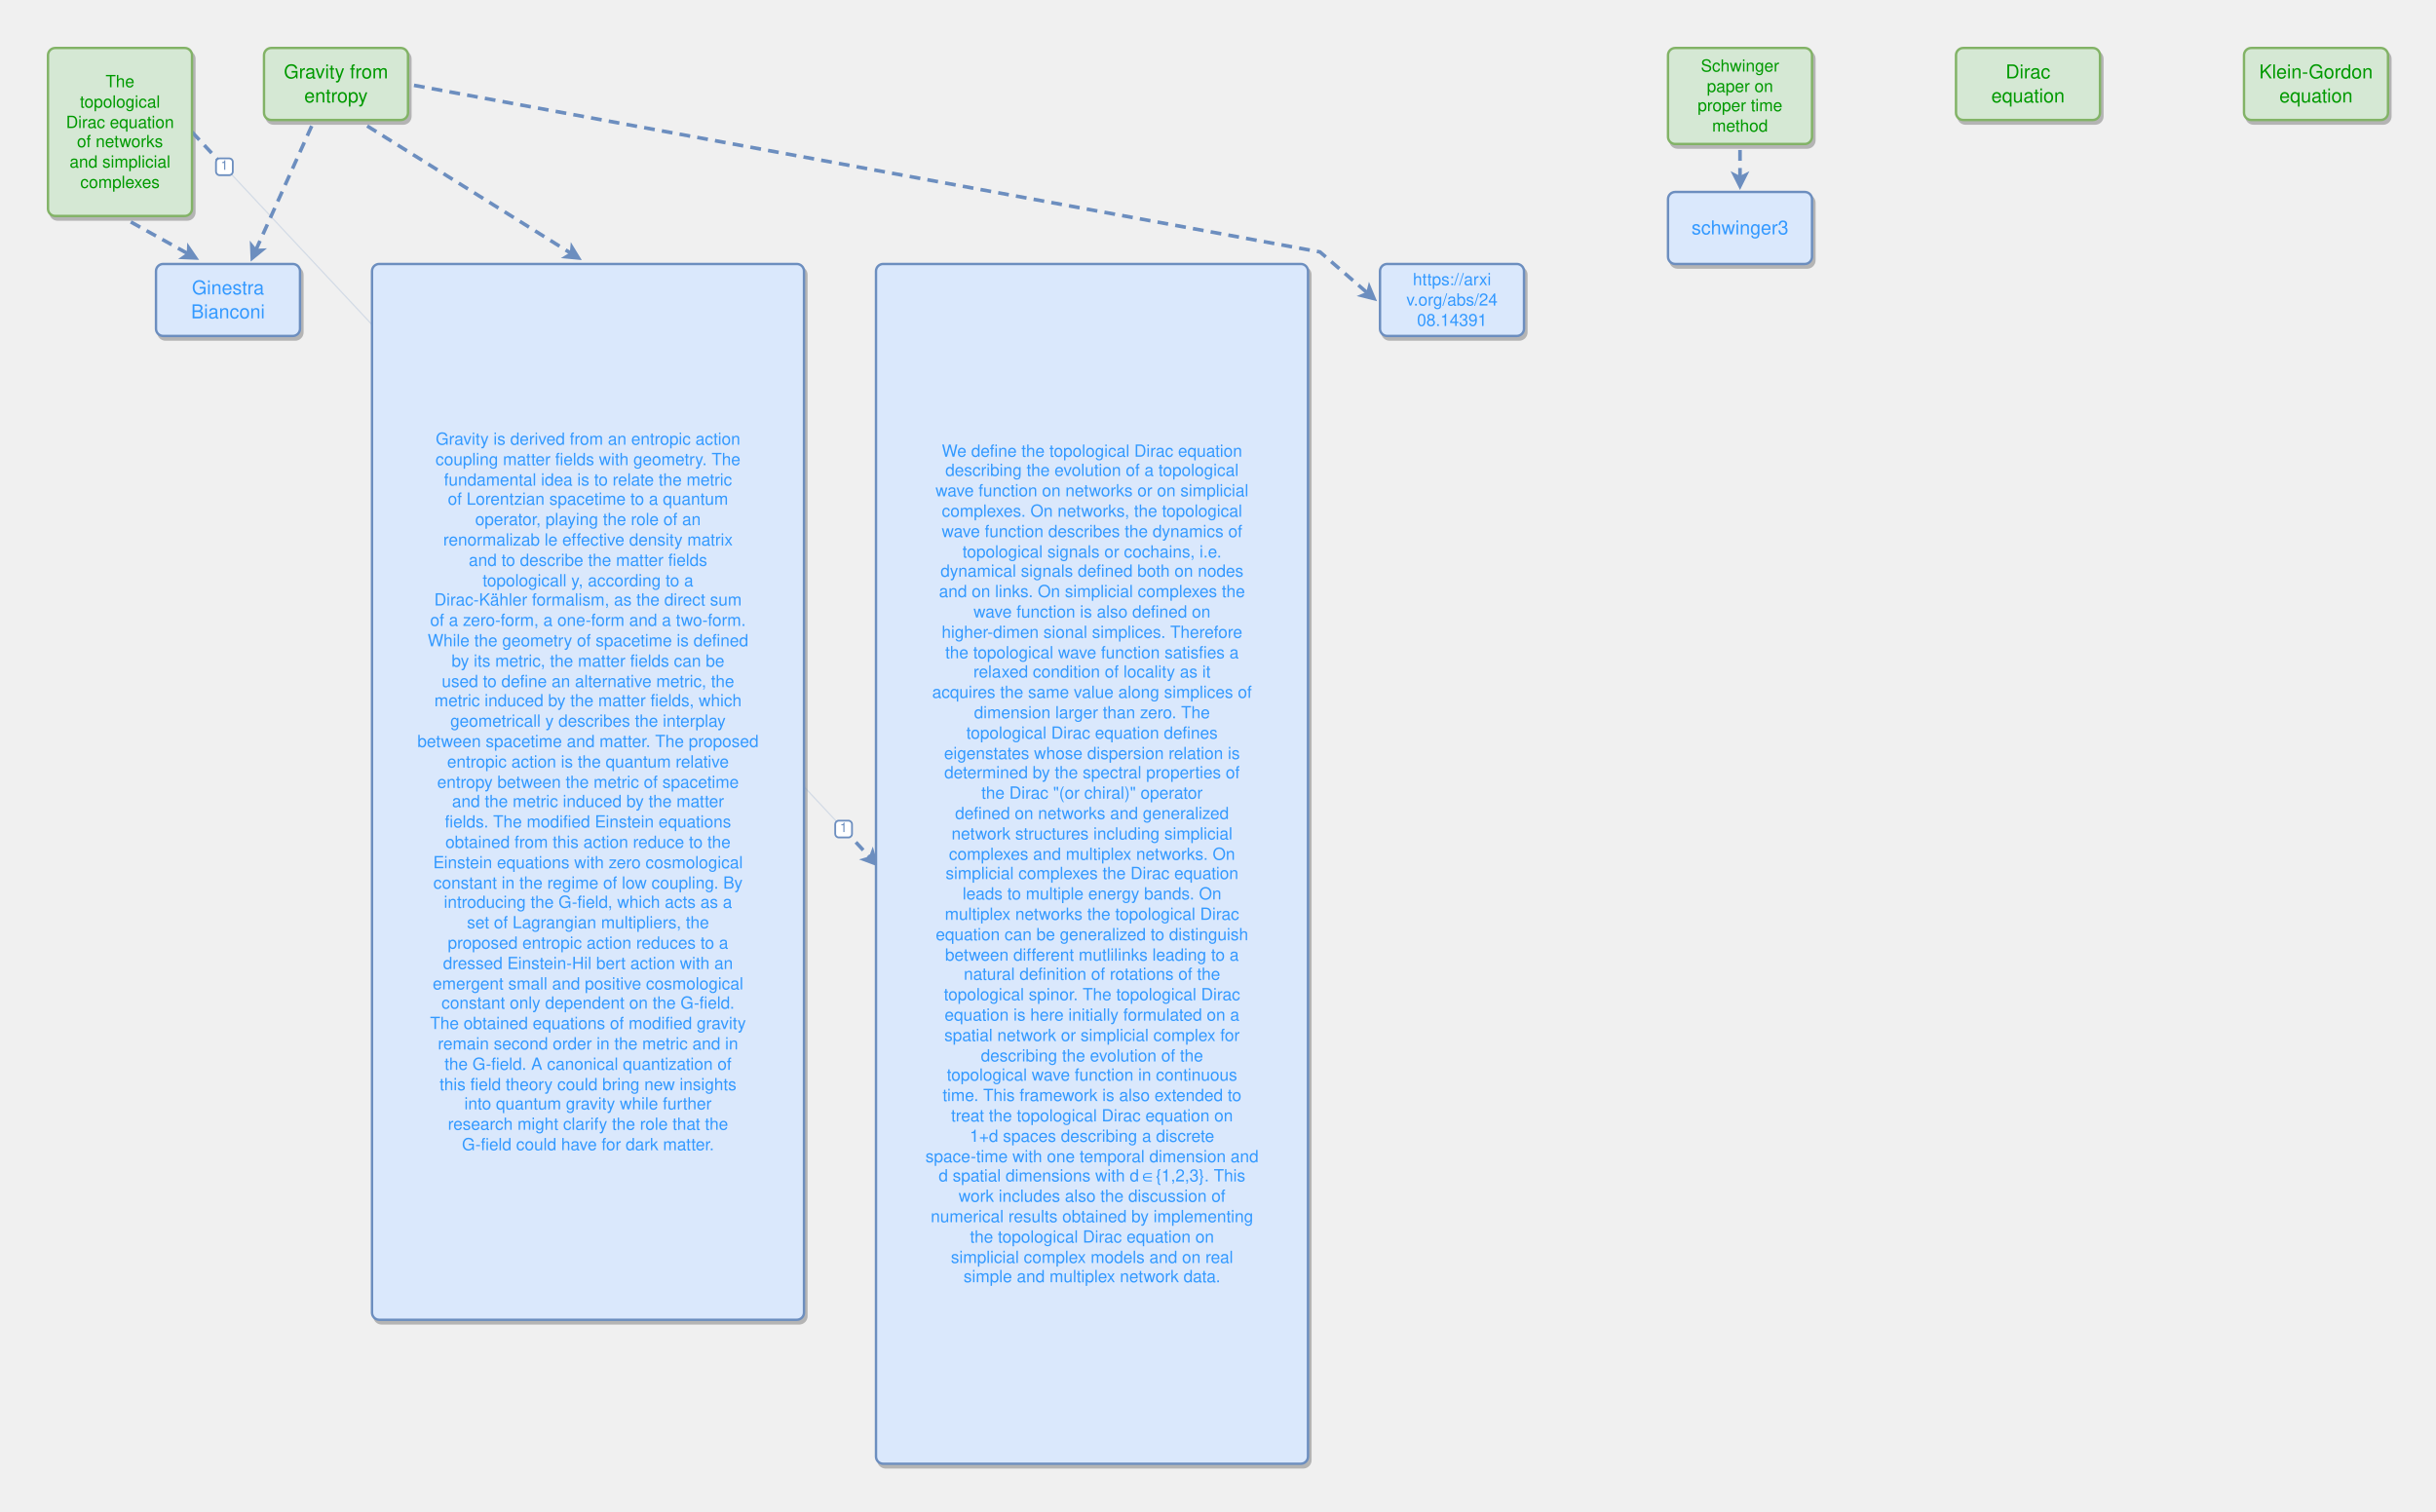
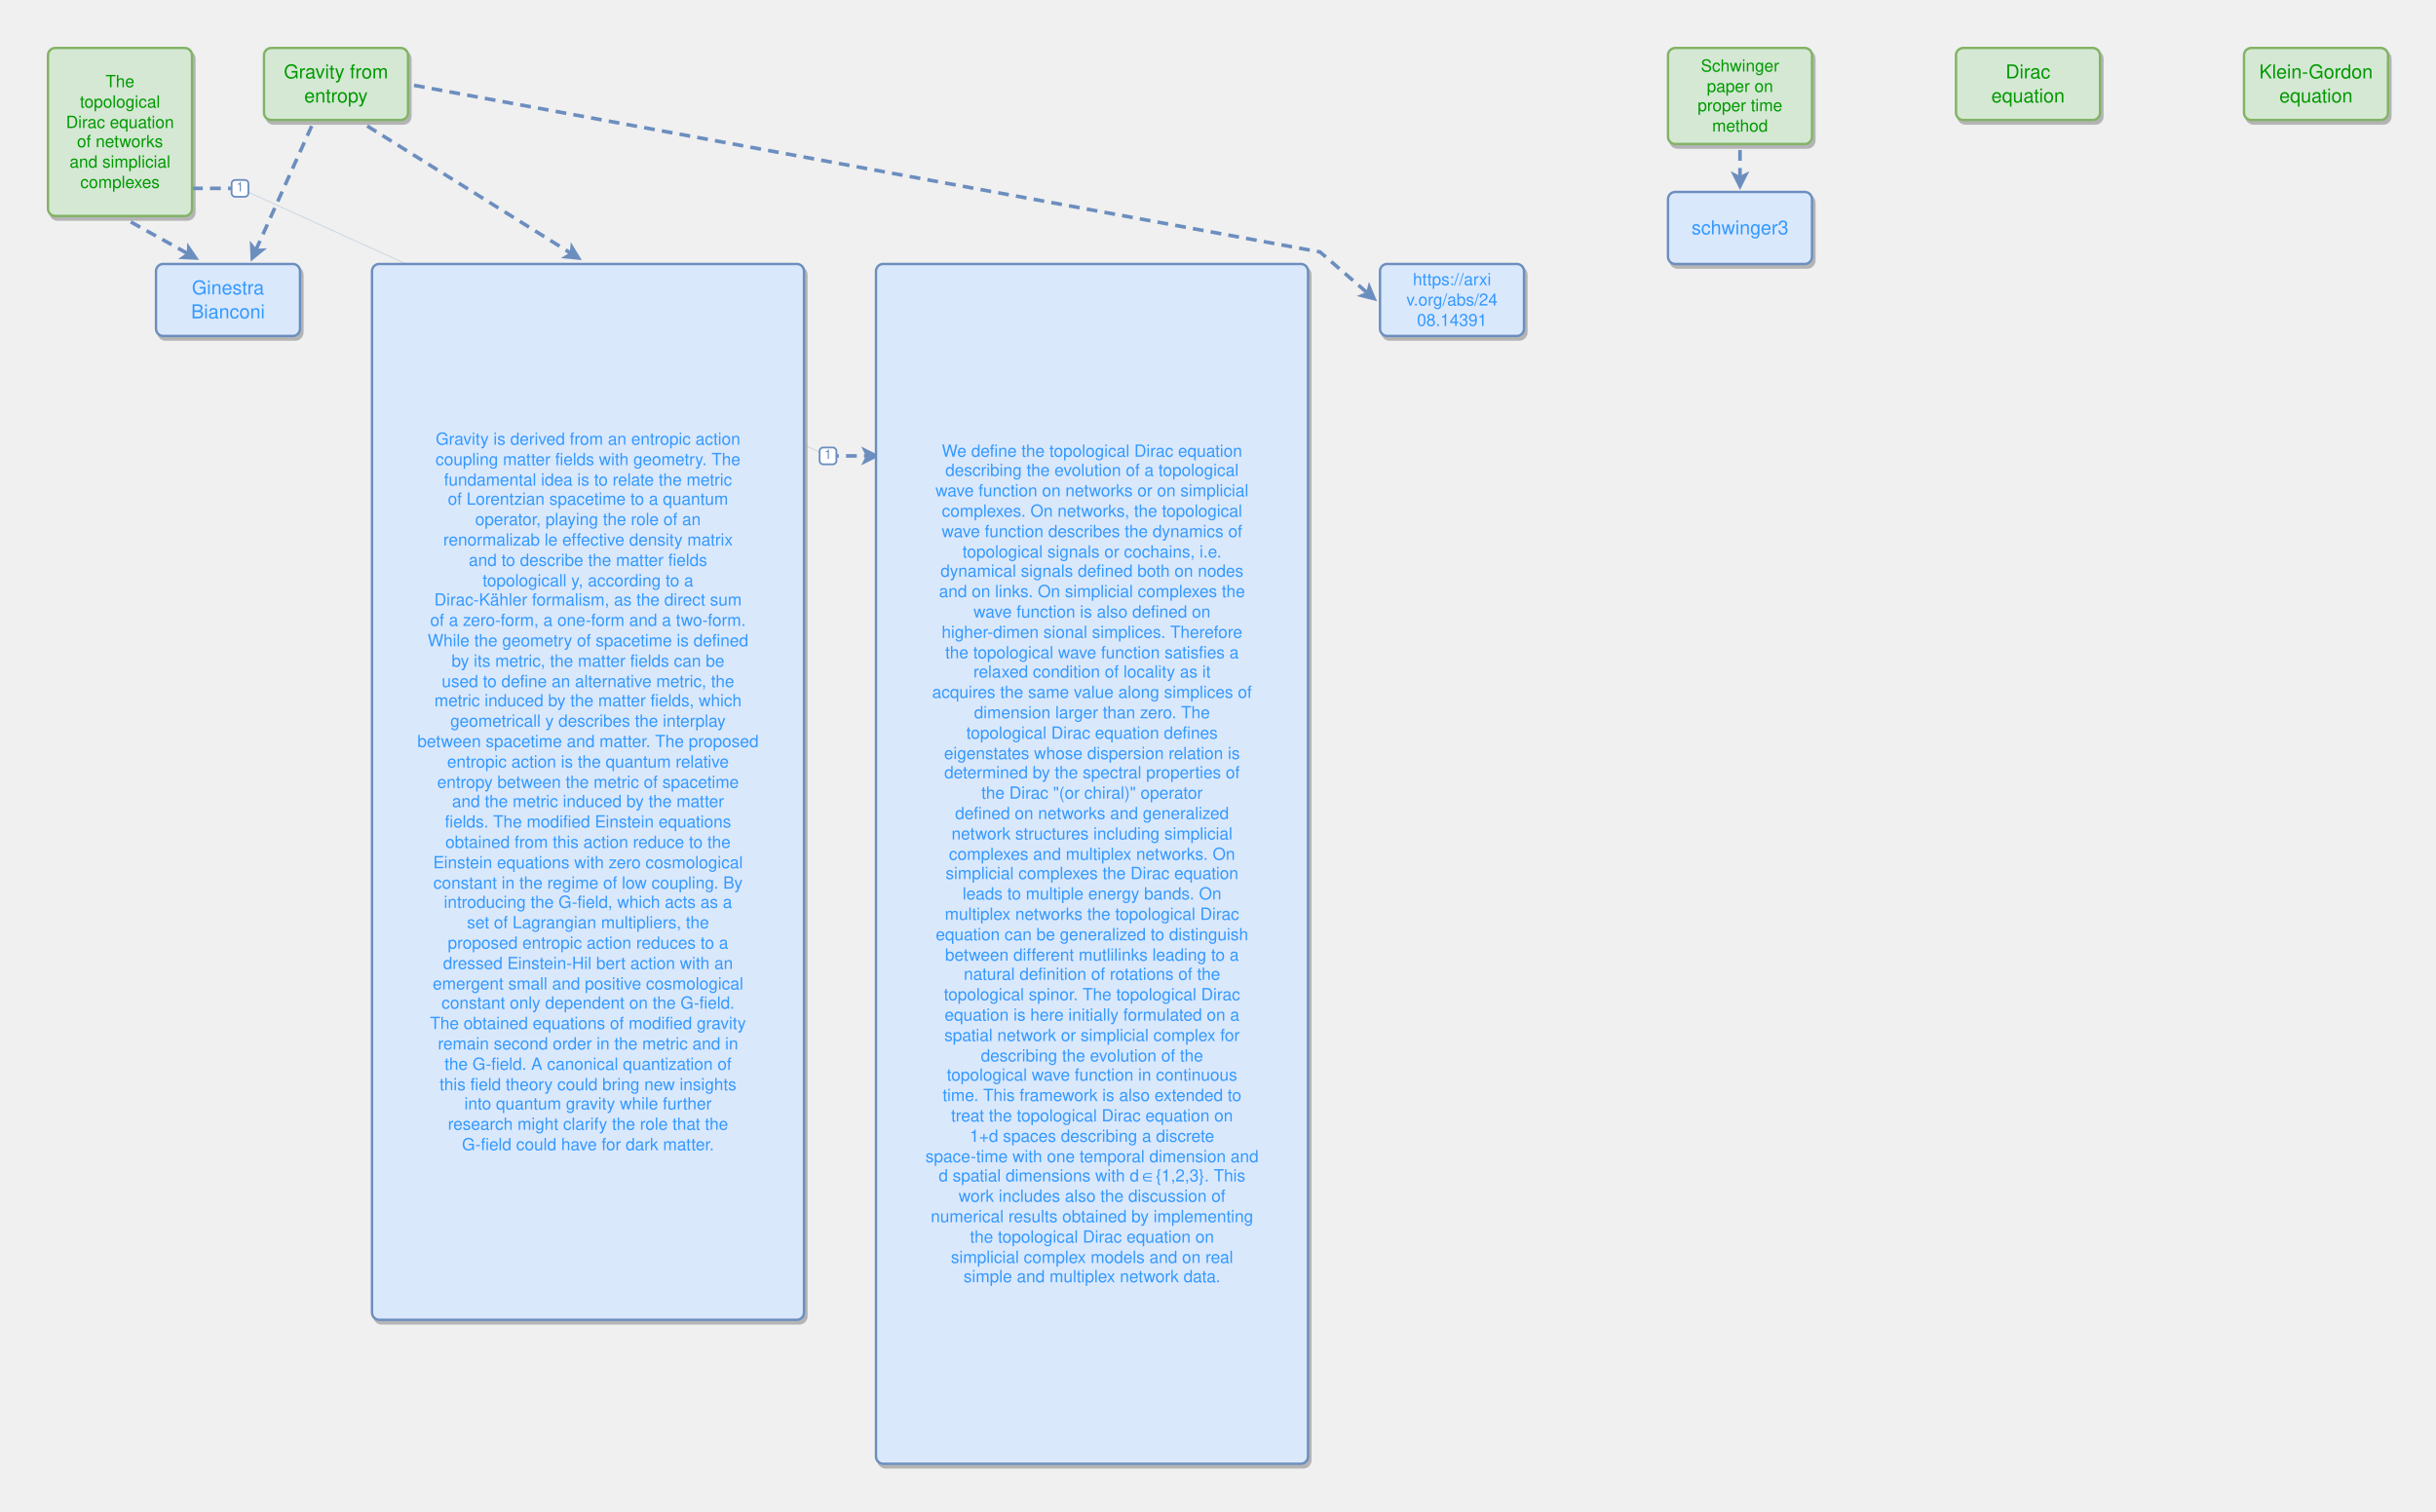
<svg xmlns="http://www.w3.org/2000/svg" width="2030" height="1260" viewBox="0 0 2030 1260">
  <defs>
  </defs>
  <g id="container-shells">
  </g>
  <g id="node-shadows">
    <rect x="1630" y="40" width="120" height="60" rx="6" ry="6" fill="#000000" stroke="#000000" stroke-width="2" opacity="0.25" transform="translate(2,3)" />
    <rect x="1390" y="160" width="120" height="60" rx="6" ry="6" fill="#000000" stroke="#000000" stroke-width="2" opacity="0.25" transform="translate(2,3)" />
    <rect x="130" y="220" width="120" height="60" rx="6" ry="6" fill="#000000" stroke="#000000" stroke-width="2" opacity="0.25" transform="translate(2,3)" />
    <rect x="220" y="40" width="120" height="60" rx="6" ry="6" fill="#000000" stroke="#000000" stroke-width="2" opacity="0.25" transform="translate(2,3)" />
    <rect x="310" y="220" width="360" height="880" rx="6" ry="6" fill="#000000" stroke="#000000" stroke-width="2" opacity="0.25" transform="translate(2,3)" />
    <rect x="1870" y="40" width="120" height="60" rx="6" ry="6" fill="#000000" stroke="#000000" stroke-width="2" opacity="0.25" transform="translate(2,3)" />
    <rect x="1390" y="40" width="120" height="80" rx="6" ry="6" fill="#000000" stroke="#000000" stroke-width="2" opacity="0.25" transform="translate(2,3)" />
    <rect x="40" y="40" width="120" height="140" rx="6" ry="6" fill="#000000" stroke="#000000" stroke-width="2" opacity="0.25" transform="translate(2,3)" />
    <rect x="730" y="220" width="360" height="1000" rx="6" ry="6" fill="#000000" stroke="#000000" stroke-width="2" opacity="0.25" transform="translate(2,3)" />
    <rect x="1150" y="220" width="120" height="60" rx="6" ry="6" fill="#000000" stroke="#000000" stroke-width="2" opacity="0.25" transform="translate(2,3)" />
  </g>
  <g id="edges">
    <g class="edge" data-edge-idx="0" data-edge-base="expresses" data-edge-from="3" data-edge-to="2">
      <line x1="259.75" y1="105.00" x2="213.02" y2="208.84" stroke="#6c8ebf" stroke-width="3" stroke-dasharray="9 6" />
      <path d="M 210.25 215.00 L 209.84 204.95 L 213.02 208.84 L 218.05 208.64 Z" fill="#6c8ebf" stroke="#6c8ebf" stroke-width="3" stroke-miterlimit="10" />
      <text x="236" y="156" text-anchor="middle" dominant-baseline="middle" font-family="Helvetica,Inter,Segoe UI,Arial" font-size="11" paint-order="stroke" stroke="#ffffff" stroke-width="3" stroke-linejoin="round" fill="#6c8ebf">
      </text>
    </g>
    <g class="edge" data-edge-idx="1" data-edge-base="expresses" data-edge-from="3" data-edge-to="4">
      <line x1="306.00" y1="105.00" x2="476.28" y2="211.42" stroke="#6c8ebf" stroke-width="3" stroke-dasharray="9 6" />
      <path d="M 482.00 215.00 L 471.98 214.05 L 476.28 211.42 L 476.75 206.41 Z" fill="#6c8ebf" stroke="#6c8ebf" stroke-width="3" stroke-miterlimit="10" />
      <text x="391" y="158" text-anchor="middle" dominant-baseline="middle" font-family="Helvetica,Inter,Segoe UI,Arial" font-size="11" paint-order="stroke" stroke="#ffffff" stroke-width="3" stroke-linejoin="round" fill="#6c8ebf">
      </text>
    </g>
    <g class="edge" data-edge-idx="2" data-edge-base="expresses" data-edge-from="3" data-edge-to="9">
      <polyline points="345.00,71.11 1100,210 1139.89,244.48" fill="none" stroke="#6c8ebf" stroke-width="3" stroke-dasharray="9 6" />
      <path d="M 1145.00 248.89 L 1135.25 246.41 L 1139.89 244.48 L 1141.13 239.60 Z" fill="#6c8ebf" stroke="#6c8ebf" stroke-width="3" stroke-miterlimit="10" />
      <text x="722" y="140" text-anchor="middle" dominant-baseline="middle" font-family="Helvetica,Inter,Segoe UI,Arial" font-size="11" paint-order="stroke" stroke="#ffffff" stroke-width="3" stroke-linejoin="round" fill="#6c8ebf">
      </text>
    </g>
    <g class="edge" data-edge-idx="3" data-edge-base="expresses" data-edge-from="6" data-edge-to="10">
      <line x1="1450.00" y1="125.00" x2="1450.00" y2="148.25" stroke="#6c8ebf" stroke-width="3" stroke-dasharray="9 6" />
      <path d="M 1450.00 155.00 L 1445.50 146.00 L 1450.00 148.25 L 1454.50 146.00 Z" fill="#6c8ebf" stroke="#6c8ebf" stroke-width="3" stroke-miterlimit="10" />
      <text x="1450" y="136" text-anchor="middle" dominant-baseline="middle" font-family="Helvetica,Inter,Segoe UI,Arial" font-size="11" paint-order="stroke" stroke="#ffffff" stroke-width="3" stroke-linejoin="round" fill="#6c8ebf">
      </text>
    </g>
    <g class="edge" data-edge-idx="4" data-edge-base="expresses" data-edge-from="7" data-edge-to="2">
      <line x1="109.00" y1="185.00" x2="157.10" y2="211.72" stroke="#6c8ebf" stroke-width="3" stroke-dasharray="9 6" />
      <path d="M 163.00 215.00 L 152.95 214.56 L 157.10 211.72 L 157.32 206.70 Z" fill="#6c8ebf" stroke="#6c8ebf" stroke-width="3" stroke-miterlimit="10" />
      <text x="133" y="198" text-anchor="middle" dominant-baseline="middle" font-family="Helvetica,Inter,Segoe UI,Arial" font-size="11" paint-order="stroke" stroke="#ffffff" stroke-width="3" stroke-linejoin="round" fill="#6c8ebf">
      </text>
    </g>
    <g class="edge" data-edge-idx="5" data-edge-base="expresses" data-edge-from="7" data-edge-to="8">
-       <line class="edge-ghost" x1="187.00" y1="139.00" x2="703.00" y2="691.00" stroke="#6c8ebf" stroke-width="1" stroke-opacity="0.22" />
+       <line class="edge-ghost" x1="200.00" y1="157.00" x2="690.00" y2="380.00" stroke="#6c8ebf" stroke-width="1" stroke-opacity="0.22" />
      <g class="edge-full" opacity="0">
-         <line x1="187.00" y1="139.00" x2="703.00" y2="691.00" stroke="#6c8ebf" stroke-width="3" stroke-dasharray="9 6" />
-         <text x="445" y="415" text-anchor="middle" dominant-baseline="middle" font-family="Helvetica,Inter,Segoe UI,Arial" font-size="11" paint-order="stroke" stroke="#ffffff" stroke-width="3" stroke-linejoin="round" fill="#6c8ebf">
+         <line x1="200.00" y1="157.00" x2="690.00" y2="380.00" stroke="#6c8ebf" stroke-width="3" stroke-dasharray="9 6" />
+         <text x="445" y="268" text-anchor="middle" dominant-baseline="middle" font-family="Helvetica,Inter,Segoe UI,Arial" font-size="11" paint-order="stroke" stroke="#ffffff" stroke-width="3" stroke-linejoin="round" fill="#6c8ebf">
      </text>
      </g>
      <g class="edge-stub" data-stub-end="source">
-         <line x1="160.00" y1="110.00" x2="187.00" y2="139.00" stroke="#6c8ebf" stroke-width="3" stroke-dasharray="9 6" />
+         <line x1="160.00" y1="157.00" x2="200.00" y2="157.00" stroke="#6c8ebf" stroke-width="3" stroke-dasharray="9 6" />
        <g class="edge-badge">
-           <rect x="180.00" y="132.00" width="14.00" height="14.00" rx="3" fill="#ffffff" stroke="#6c8ebf" stroke-width="1.5" />
-           <text x="187.00" y="139.00" text-anchor="middle" dominant-baseline="central" font-size="11" font-family="Helvetica,Arial,sans-serif" fill="#6c8ebf">1</text>
+           <rect x="193.00" y="150.00" width="14.00" height="14.00" rx="3" fill="#ffffff" stroke="#6c8ebf" stroke-width="1.5" />
+           <text x="200.00" y="157.00" text-anchor="middle" dominant-baseline="central" font-size="11" font-family="Helvetica,Arial,sans-serif" fill="#6c8ebf">1</text>
        </g>
      </g>
      <g class="edge-stub" data-stub-end="target">
-         <line x1="703.00" y1="691.00" x2="725.40" y2="715.06" stroke="#6c8ebf" stroke-width="3" stroke-dasharray="9 6" />
-         <path d="M 730.00 720.00 L 720.57 716.48 L 725.40 715.06 L 727.16 710.35 Z" fill="#6c8ebf" stroke="#6c8ebf" stroke-width="3" stroke-miterlimit="10" />
+         <line x1="690.00" y1="380.00" x2="723.25" y2="380.00" stroke="#6c8ebf" stroke-width="3" stroke-dasharray="9 6" />
+         <path d="M 730.00 380.00 L 721.00 384.50 L 723.25 380.00 L 721.00 375.50 Z" fill="#6c8ebf" stroke="#6c8ebf" stroke-width="3" stroke-miterlimit="10" />
        <g class="edge-badge">
-           <rect x="696.00" y="684.00" width="14.00" height="14.00" rx="3" fill="#ffffff" stroke="#6c8ebf" stroke-width="1.5" />
-           <text x="703.00" y="691.00" text-anchor="middle" dominant-baseline="central" font-size="11" font-family="Helvetica,Arial,sans-serif" fill="#6c8ebf">1</text>
+           <rect x="683.00" y="373.00" width="14.00" height="14.00" rx="3" fill="#ffffff" stroke="#6c8ebf" stroke-width="1.5" />
+           <text x="690.00" y="380.00" text-anchor="middle" dominant-baseline="central" font-size="11" font-family="Helvetica,Arial,sans-serif" fill="#6c8ebf">1</text>
        </g>
      </g>
    </g>
  </g>
  <g id="nodes">
    <rect x="1630" y="40" width="120" height="60" rx="6" ry="6" fill="#d5e8d4" stroke="#82b366" stroke-width="2" />
    <text x="1690" y="60" text-anchor="middle" dominant-baseline="middle" font-family="Helvetica,Inter,Segoe UI,Arial" font-size="16" font-weight="normal" fill="#009900">Dirac</text>
    <text x="1690" y="80" text-anchor="middle" dominant-baseline="middle" font-family="Helvetica,Inter,Segoe UI,Arial" font-size="16" font-weight="normal" fill="#009900">equation</text>
    <rect x="1390" y="160" width="120" height="60" rx="6" ry="6" fill="#dae8fc" stroke="#6c8ebf" stroke-width="2" />
    <text x="1450" y="190" text-anchor="middle" dominant-baseline="middle" font-family="Helvetica,Inter,Segoe UI,Arial" font-size="16" font-weight="normal" fill="#3399ff">schwinger3</text>
    <rect x="130" y="220" width="120" height="60" rx="6" ry="6" fill="#dae8fc" stroke="#6c8ebf" stroke-width="2" />
    <text x="190" y="240" text-anchor="middle" dominant-baseline="middle" font-family="Helvetica,Inter,Segoe UI,Arial" font-size="16" font-weight="normal" fill="#3399ff">Ginestra</text>
    <text x="190" y="260" text-anchor="middle" dominant-baseline="middle" font-family="Helvetica,Inter,Segoe UI,Arial" font-size="16" font-weight="normal" fill="#3399ff">Bianconi</text>
    <g>
      <rect x="220" y="40" width="120" height="60" rx="6" ry="6" fill="#d5e8d4" stroke="#82b366" stroke-width="2" />
      <text x="280" y="60" text-anchor="middle" dominant-baseline="middle" font-family="Helvetica,Inter,Segoe UI,Arial" font-size="16" font-weight="normal" fill="#009900">Gravity from</text>
      <text x="280" y="80" text-anchor="middle" dominant-baseline="middle" font-family="Helvetica,Inter,Segoe UI,Arial" font-size="16" font-weight="normal" fill="#009900">entropy</text>
    </g>
    <rect x="310" y="220" width="360" height="880" rx="6" ry="6" fill="#dae8fc" stroke="#6c8ebf" stroke-width="2" />
    <text x="490" y="366" text-anchor="middle" dominant-baseline="middle" font-family="Helvetica,Inter,Segoe UI,Arial" font-size="14" font-weight="normal" fill="#3399ff">Gravity is derived from an entropic action</text>
    <text x="490" y="383" text-anchor="middle" dominant-baseline="middle" font-family="Helvetica,Inter,Segoe UI,Arial" font-size="14" font-weight="normal" fill="#3399ff">coupling matter fields with geometry. The</text>
    <text x="490" y="400" text-anchor="middle" dominant-baseline="middle" font-family="Helvetica,Inter,Segoe UI,Arial" font-size="14" font-weight="normal" fill="#3399ff">fundamental idea is to relate the metric</text>
    <text x="490" y="416" text-anchor="middle" dominant-baseline="middle" font-family="Helvetica,Inter,Segoe UI,Arial" font-size="14" font-weight="normal" fill="#3399ff">of Lorentzian spacetime to a quantum</text>
    <text x="490" y="433" text-anchor="middle" dominant-baseline="middle" font-family="Helvetica,Inter,Segoe UI,Arial" font-size="14" font-weight="normal" fill="#3399ff">operator, playing the role of an</text>
    <text x="490" y="450" text-anchor="middle" dominant-baseline="middle" font-family="Helvetica,Inter,Segoe UI,Arial" font-size="14" font-weight="normal" fill="#3399ff">renormalizab le effective density matrix</text>
    <text x="490" y="467" text-anchor="middle" dominant-baseline="middle" font-family="Helvetica,Inter,Segoe UI,Arial" font-size="14" font-weight="normal" fill="#3399ff">and to describe the matter fields</text>
    <text x="490" y="484" text-anchor="middle" dominant-baseline="middle" font-family="Helvetica,Inter,Segoe UI,Arial" font-size="14" font-weight="normal" fill="#3399ff">topologicall y, according to a</text>
    <text x="490" y="500" text-anchor="middle" dominant-baseline="middle" font-family="Helvetica,Inter,Segoe UI,Arial" font-size="14" font-weight="normal" fill="#3399ff">Dirac-Kähler formalism, as the direct sum</text>
    <text x="490" y="517" text-anchor="middle" dominant-baseline="middle" font-family="Helvetica,Inter,Segoe UI,Arial" font-size="14" font-weight="normal" fill="#3399ff">of a zero-form, a one-form and a two-form.</text>
    <text x="490" y="534" text-anchor="middle" dominant-baseline="middle" font-family="Helvetica,Inter,Segoe UI,Arial" font-size="14" font-weight="normal" fill="#3399ff">While the geometry of spacetime is defined</text>
    <text x="490" y="551" text-anchor="middle" dominant-baseline="middle" font-family="Helvetica,Inter,Segoe UI,Arial" font-size="14" font-weight="normal" fill="#3399ff">by its metric, the matter fields can be</text>
    <text x="490" y="568" text-anchor="middle" dominant-baseline="middle" font-family="Helvetica,Inter,Segoe UI,Arial" font-size="14" font-weight="normal" fill="#3399ff">used to define an alternative metric, the</text>
    <text x="490" y="584" text-anchor="middle" dominant-baseline="middle" font-family="Helvetica,Inter,Segoe UI,Arial" font-size="14" font-weight="normal" fill="#3399ff">metric induced by the matter fields, which</text>
    <text x="490" y="601" text-anchor="middle" dominant-baseline="middle" font-family="Helvetica,Inter,Segoe UI,Arial" font-size="14" font-weight="normal" fill="#3399ff">geometricall y describes the interplay</text>
    <text x="490" y="618" text-anchor="middle" dominant-baseline="middle" font-family="Helvetica,Inter,Segoe UI,Arial" font-size="14" font-weight="normal" fill="#3399ff">between spacetime and matter. The proposed</text>
    <text x="490" y="635" text-anchor="middle" dominant-baseline="middle" font-family="Helvetica,Inter,Segoe UI,Arial" font-size="14" font-weight="normal" fill="#3399ff">entropic action is the quantum relative</text>
    <text x="490" y="652" text-anchor="middle" dominant-baseline="middle" font-family="Helvetica,Inter,Segoe UI,Arial" font-size="14" font-weight="normal" fill="#3399ff">entropy between the metric of spacetime</text>
    <text x="490" y="668" text-anchor="middle" dominant-baseline="middle" font-family="Helvetica,Inter,Segoe UI,Arial" font-size="14" font-weight="normal" fill="#3399ff">and the metric induced by the matter</text>
    <text x="490" y="685" text-anchor="middle" dominant-baseline="middle" font-family="Helvetica,Inter,Segoe UI,Arial" font-size="14" font-weight="normal" fill="#3399ff">fields. The modified Einstein equations</text>
    <text x="490" y="702" text-anchor="middle" dominant-baseline="middle" font-family="Helvetica,Inter,Segoe UI,Arial" font-size="14" font-weight="normal" fill="#3399ff">obtained from this action reduce to the</text>
    <text x="490" y="719" text-anchor="middle" dominant-baseline="middle" font-family="Helvetica,Inter,Segoe UI,Arial" font-size="14" font-weight="normal" fill="#3399ff">Einstein equations with zero cosmological</text>
    <text x="490" y="736" text-anchor="middle" dominant-baseline="middle" font-family="Helvetica,Inter,Segoe UI,Arial" font-size="14" font-weight="normal" fill="#3399ff">constant in the regime of low coupling. By</text>
    <text x="490" y="752" text-anchor="middle" dominant-baseline="middle" font-family="Helvetica,Inter,Segoe UI,Arial" font-size="14" font-weight="normal" fill="#3399ff">introducing the G-field, which acts as a</text>
    <text x="490" y="769" text-anchor="middle" dominant-baseline="middle" font-family="Helvetica,Inter,Segoe UI,Arial" font-size="14" font-weight="normal" fill="#3399ff">set of Lagrangian multipliers, the</text>
    <text x="490" y="786" text-anchor="middle" dominant-baseline="middle" font-family="Helvetica,Inter,Segoe UI,Arial" font-size="14" font-weight="normal" fill="#3399ff">proposed entropic action reduces to a</text>
    <text x="490" y="803" text-anchor="middle" dominant-baseline="middle" font-family="Helvetica,Inter,Segoe UI,Arial" font-size="14" font-weight="normal" fill="#3399ff">dressed Einstein-Hil bert action with an</text>
    <text x="490" y="820" text-anchor="middle" dominant-baseline="middle" font-family="Helvetica,Inter,Segoe UI,Arial" font-size="14" font-weight="normal" fill="#3399ff">emergent small and positive cosmological</text>
    <text x="490" y="836" text-anchor="middle" dominant-baseline="middle" font-family="Helvetica,Inter,Segoe UI,Arial" font-size="14" font-weight="normal" fill="#3399ff">constant only dependent on the G-field.</text>
    <text x="490" y="853" text-anchor="middle" dominant-baseline="middle" font-family="Helvetica,Inter,Segoe UI,Arial" font-size="14" font-weight="normal" fill="#3399ff">The obtained equations of modified gravity</text>
    <text x="490" y="870" text-anchor="middle" dominant-baseline="middle" font-family="Helvetica,Inter,Segoe UI,Arial" font-size="14" font-weight="normal" fill="#3399ff">remain second order in the metric and in</text>
    <text x="490" y="887" text-anchor="middle" dominant-baseline="middle" font-family="Helvetica,Inter,Segoe UI,Arial" font-size="14" font-weight="normal" fill="#3399ff">the G-field. A canonical quantization of</text>
    <text x="490" y="904" text-anchor="middle" dominant-baseline="middle" font-family="Helvetica,Inter,Segoe UI,Arial" font-size="14" font-weight="normal" fill="#3399ff">this field theory could bring new insights</text>
    <text x="490" y="920" text-anchor="middle" dominant-baseline="middle" font-family="Helvetica,Inter,Segoe UI,Arial" font-size="14" font-weight="normal" fill="#3399ff">into quantum gravity while further</text>
    <text x="490" y="937" text-anchor="middle" dominant-baseline="middle" font-family="Helvetica,Inter,Segoe UI,Arial" font-size="14" font-weight="normal" fill="#3399ff">research might clarify the role that the</text>
    <text x="490" y="954" text-anchor="middle" dominant-baseline="middle" font-family="Helvetica,Inter,Segoe UI,Arial" font-size="14" font-weight="normal" fill="#3399ff">G-field could have for dark matter.</text>
    <rect x="1870" y="40" width="120" height="60" rx="6" ry="6" fill="#d5e8d4" stroke="#82b366" stroke-width="2" />
    <text x="1930" y="60" text-anchor="middle" dominant-baseline="middle" font-family="Helvetica,Inter,Segoe UI,Arial" font-size="16" font-weight="normal" fill="#009900">Klein-Gordon</text>
    <text x="1930" y="80" text-anchor="middle" dominant-baseline="middle" font-family="Helvetica,Inter,Segoe UI,Arial" font-size="16" font-weight="normal" fill="#009900">equation</text>
    <g>
      <rect x="1390" y="40" width="120" height="80" rx="6" ry="6" fill="#d5e8d4" stroke="#82b366" stroke-width="2" />
      <text x="1450" y="55" text-anchor="middle" dominant-baseline="middle" font-family="Helvetica,Inter,Segoe UI,Arial" font-size="14" font-weight="normal" fill="#009900">Schwinger</text>
      <text x="1450" y="72" text-anchor="middle" dominant-baseline="middle" font-family="Helvetica,Inter,Segoe UI,Arial" font-size="14" font-weight="normal" fill="#009900">paper on</text>
      <text x="1450" y="88" text-anchor="middle" dominant-baseline="middle" font-family="Helvetica,Inter,Segoe UI,Arial" font-size="14" font-weight="normal" fill="#009900">proper time</text>
      <text x="1450" y="105" text-anchor="middle" dominant-baseline="middle" font-family="Helvetica,Inter,Segoe UI,Arial" font-size="14" font-weight="normal" fill="#009900">method</text>
    </g>
    <g>
      <rect x="40" y="40" width="120" height="140" rx="6" ry="6" fill="#d5e8d4" stroke="#82b366" stroke-width="2" />
      <text x="100" y="68" text-anchor="middle" dominant-baseline="middle" font-family="Helvetica,Inter,Segoe UI,Arial" font-size="14" font-weight="normal" fill="#009900">The</text>
      <text x="100" y="85" text-anchor="middle" dominant-baseline="middle" font-family="Helvetica,Inter,Segoe UI,Arial" font-size="14" font-weight="normal" fill="#009900">topological</text>
      <text x="100" y="102" text-anchor="middle" dominant-baseline="middle" font-family="Helvetica,Inter,Segoe UI,Arial" font-size="14" font-weight="normal" fill="#009900">Dirac equation</text>
      <text x="100" y="118" text-anchor="middle" dominant-baseline="middle" font-family="Helvetica,Inter,Segoe UI,Arial" font-size="14" font-weight="normal" fill="#009900">of networks</text>
      <text x="100" y="135" text-anchor="middle" dominant-baseline="middle" font-family="Helvetica,Inter,Segoe UI,Arial" font-size="14" font-weight="normal" fill="#009900">and simplicial</text>
      <text x="100" y="152" text-anchor="middle" dominant-baseline="middle" font-family="Helvetica,Inter,Segoe UI,Arial" font-size="14" font-weight="normal" fill="#009900">complexes</text>
    </g>
    <rect x="730" y="220" width="360" height="1000" rx="6" ry="6" fill="#dae8fc" stroke="#6c8ebf" stroke-width="2" />
    <text x="910" y="376" text-anchor="middle" dominant-baseline="middle" font-family="Helvetica,Inter,Segoe UI,Arial" font-size="14" font-weight="normal" fill="#3399ff">We define the topological Dirac equation</text>
    <text x="910" y="392" text-anchor="middle" dominant-baseline="middle" font-family="Helvetica,Inter,Segoe UI,Arial" font-size="14" font-weight="normal" fill="#3399ff">describing the evolution of a topological</text>
    <text x="910" y="409" text-anchor="middle" dominant-baseline="middle" font-family="Helvetica,Inter,Segoe UI,Arial" font-size="14" font-weight="normal" fill="#3399ff">wave function on networks or on simplicial</text>
    <text x="910" y="426" text-anchor="middle" dominant-baseline="middle" font-family="Helvetica,Inter,Segoe UI,Arial" font-size="14" font-weight="normal" fill="#3399ff">complexes. On networks, the topological</text>
    <text x="910" y="443" text-anchor="middle" dominant-baseline="middle" font-family="Helvetica,Inter,Segoe UI,Arial" font-size="14" font-weight="normal" fill="#3399ff">wave function describes the dynamics of</text>
    <text x="910" y="460" text-anchor="middle" dominant-baseline="middle" font-family="Helvetica,Inter,Segoe UI,Arial" font-size="14" font-weight="normal" fill="#3399ff">topological signals or cochains, i.e.</text>
    <text x="910" y="476" text-anchor="middle" dominant-baseline="middle" font-family="Helvetica,Inter,Segoe UI,Arial" font-size="14" font-weight="normal" fill="#3399ff">dynamical signals defined both on nodes</text>
    <text x="910" y="493" text-anchor="middle" dominant-baseline="middle" font-family="Helvetica,Inter,Segoe UI,Arial" font-size="14" font-weight="normal" fill="#3399ff">and on links. On simplicial complexes the</text>
    <text x="910" y="510" text-anchor="middle" dominant-baseline="middle" font-family="Helvetica,Inter,Segoe UI,Arial" font-size="14" font-weight="normal" fill="#3399ff">wave function is also defined on</text>
    <text x="910" y="527" text-anchor="middle" dominant-baseline="middle" font-family="Helvetica,Inter,Segoe UI,Arial" font-size="14" font-weight="normal" fill="#3399ff">higher-dimen sional simplices. Therefore</text>
    <text x="910" y="544" text-anchor="middle" dominant-baseline="middle" font-family="Helvetica,Inter,Segoe UI,Arial" font-size="14" font-weight="normal" fill="#3399ff">the topological wave function satisfies a</text>
    <text x="910" y="560" text-anchor="middle" dominant-baseline="middle" font-family="Helvetica,Inter,Segoe UI,Arial" font-size="14" font-weight="normal" fill="#3399ff">relaxed condition of locality as it</text>
    <text x="910" y="577" text-anchor="middle" dominant-baseline="middle" font-family="Helvetica,Inter,Segoe UI,Arial" font-size="14" font-weight="normal" fill="#3399ff">acquires the same value along simplices of</text>
    <text x="910" y="594" text-anchor="middle" dominant-baseline="middle" font-family="Helvetica,Inter,Segoe UI,Arial" font-size="14" font-weight="normal" fill="#3399ff">dimension larger than zero. The</text>
    <text x="910" y="611" text-anchor="middle" dominant-baseline="middle" font-family="Helvetica,Inter,Segoe UI,Arial" font-size="14" font-weight="normal" fill="#3399ff">topological Dirac equation defines</text>
    <text x="910" y="628" text-anchor="middle" dominant-baseline="middle" font-family="Helvetica,Inter,Segoe UI,Arial" font-size="14" font-weight="normal" fill="#3399ff">eigenstates whose dispersion relation is</text>
    <text x="910" y="644" text-anchor="middle" dominant-baseline="middle" font-family="Helvetica,Inter,Segoe UI,Arial" font-size="14" font-weight="normal" fill="#3399ff">determined by the spectral properties of</text>
    <text x="910" y="661" text-anchor="middle" dominant-baseline="middle" font-family="Helvetica,Inter,Segoe UI,Arial" font-size="14" font-weight="normal" fill="#3399ff">the Dirac "(or chiral)" operator</text>
    <text x="910" y="678" text-anchor="middle" dominant-baseline="middle" font-family="Helvetica,Inter,Segoe UI,Arial" font-size="14" font-weight="normal" fill="#3399ff">defined on networks and generalized</text>
    <text x="910" y="695" text-anchor="middle" dominant-baseline="middle" font-family="Helvetica,Inter,Segoe UI,Arial" font-size="14" font-weight="normal" fill="#3399ff">network structures including simplicial</text>
    <text x="910" y="712" text-anchor="middle" dominant-baseline="middle" font-family="Helvetica,Inter,Segoe UI,Arial" font-size="14" font-weight="normal" fill="#3399ff">complexes and multiplex networks. On</text>
    <text x="910" y="728" text-anchor="middle" dominant-baseline="middle" font-family="Helvetica,Inter,Segoe UI,Arial" font-size="14" font-weight="normal" fill="#3399ff">simplicial complexes the Dirac equation</text>
    <text x="910" y="745" text-anchor="middle" dominant-baseline="middle" font-family="Helvetica,Inter,Segoe UI,Arial" font-size="14" font-weight="normal" fill="#3399ff">leads to multiple energy bands. On</text>
    <text x="910" y="762" text-anchor="middle" dominant-baseline="middle" font-family="Helvetica,Inter,Segoe UI,Arial" font-size="14" font-weight="normal" fill="#3399ff">multiplex networks the topological Dirac</text>
    <text x="910" y="779" text-anchor="middle" dominant-baseline="middle" font-family="Helvetica,Inter,Segoe UI,Arial" font-size="14" font-weight="normal" fill="#3399ff">equation can be generalized to distinguish</text>
    <text x="910" y="796" text-anchor="middle" dominant-baseline="middle" font-family="Helvetica,Inter,Segoe UI,Arial" font-size="14" font-weight="normal" fill="#3399ff">between different mutlilinks leading to a</text>
    <text x="910" y="812" text-anchor="middle" dominant-baseline="middle" font-family="Helvetica,Inter,Segoe UI,Arial" font-size="14" font-weight="normal" fill="#3399ff">natural definition of rotations of the</text>
    <text x="910" y="829" text-anchor="middle" dominant-baseline="middle" font-family="Helvetica,Inter,Segoe UI,Arial" font-size="14" font-weight="normal" fill="#3399ff">topological spinor. The topological Dirac</text>
    <text x="910" y="846" text-anchor="middle" dominant-baseline="middle" font-family="Helvetica,Inter,Segoe UI,Arial" font-size="14" font-weight="normal" fill="#3399ff">equation is here initially formulated on a</text>
    <text x="910" y="863" text-anchor="middle" dominant-baseline="middle" font-family="Helvetica,Inter,Segoe UI,Arial" font-size="14" font-weight="normal" fill="#3399ff">spatial network or simplicial complex for</text>
    <text x="910" y="880" text-anchor="middle" dominant-baseline="middle" font-family="Helvetica,Inter,Segoe UI,Arial" font-size="14" font-weight="normal" fill="#3399ff">describing the evolution of the</text>
    <text x="910" y="896" text-anchor="middle" dominant-baseline="middle" font-family="Helvetica,Inter,Segoe UI,Arial" font-size="14" font-weight="normal" fill="#3399ff">topological wave function in continuous</text>
    <text x="910" y="913" text-anchor="middle" dominant-baseline="middle" font-family="Helvetica,Inter,Segoe UI,Arial" font-size="14" font-weight="normal" fill="#3399ff">time. This framework is also extended to</text>
    <text x="910" y="930" text-anchor="middle" dominant-baseline="middle" font-family="Helvetica,Inter,Segoe UI,Arial" font-size="14" font-weight="normal" fill="#3399ff">treat the topological Dirac equation on</text>
    <text x="910" y="947" text-anchor="middle" dominant-baseline="middle" font-family="Helvetica,Inter,Segoe UI,Arial" font-size="14" font-weight="normal" fill="#3399ff">1+d spaces describing a discrete</text>
    <text x="910" y="964" text-anchor="middle" dominant-baseline="middle" font-family="Helvetica,Inter,Segoe UI,Arial" font-size="14" font-weight="normal" fill="#3399ff">space-time with one temporal dimension and</text>
    <text x="910" y="980" text-anchor="middle" dominant-baseline="middle" font-family="Helvetica,Inter,Segoe UI,Arial" font-size="14" font-weight="normal" fill="#3399ff">d spatial dimensions with d∈{1,2,3}. This</text>
    <text x="910" y="997" text-anchor="middle" dominant-baseline="middle" font-family="Helvetica,Inter,Segoe UI,Arial" font-size="14" font-weight="normal" fill="#3399ff">work includes also the discussion of</text>
    <text x="910" y="1014" text-anchor="middle" dominant-baseline="middle" font-family="Helvetica,Inter,Segoe UI,Arial" font-size="14" font-weight="normal" fill="#3399ff">numerical results obtained by implementing</text>
    <text x="910" y="1031" text-anchor="middle" dominant-baseline="middle" font-family="Helvetica,Inter,Segoe UI,Arial" font-size="14" font-weight="normal" fill="#3399ff">the topological Dirac equation on</text>
    <text x="910" y="1048" text-anchor="middle" dominant-baseline="middle" font-family="Helvetica,Inter,Segoe UI,Arial" font-size="14" font-weight="normal" fill="#3399ff">simplicial complex models and on real</text>
    <text x="910" y="1064" text-anchor="middle" dominant-baseline="middle" font-family="Helvetica,Inter,Segoe UI,Arial" font-size="14" font-weight="normal" fill="#3399ff">simple and multiplex network data.</text>
    <rect x="1150" y="220" width="120" height="60" rx="6" ry="6" fill="#dae8fc" stroke="#6c8ebf" stroke-width="2" />
    <text x="1210" y="233" text-anchor="middle" dominant-baseline="middle" font-family="Helvetica,Inter,Segoe UI,Arial" font-size="14" font-weight="normal" fill="#3399ff">https://arxi</text>
    <text x="1210" y="250" text-anchor="middle" dominant-baseline="middle" font-family="Helvetica,Inter,Segoe UI,Arial" font-size="14" font-weight="normal" fill="#3399ff">v.org/abs/24</text>
    <text x="1210" y="267" text-anchor="middle" dominant-baseline="middle" font-family="Helvetica,Inter,Segoe UI,Arial" font-size="14" font-weight="normal" fill="#3399ff">08.14391</text>
  </g>
</svg>
